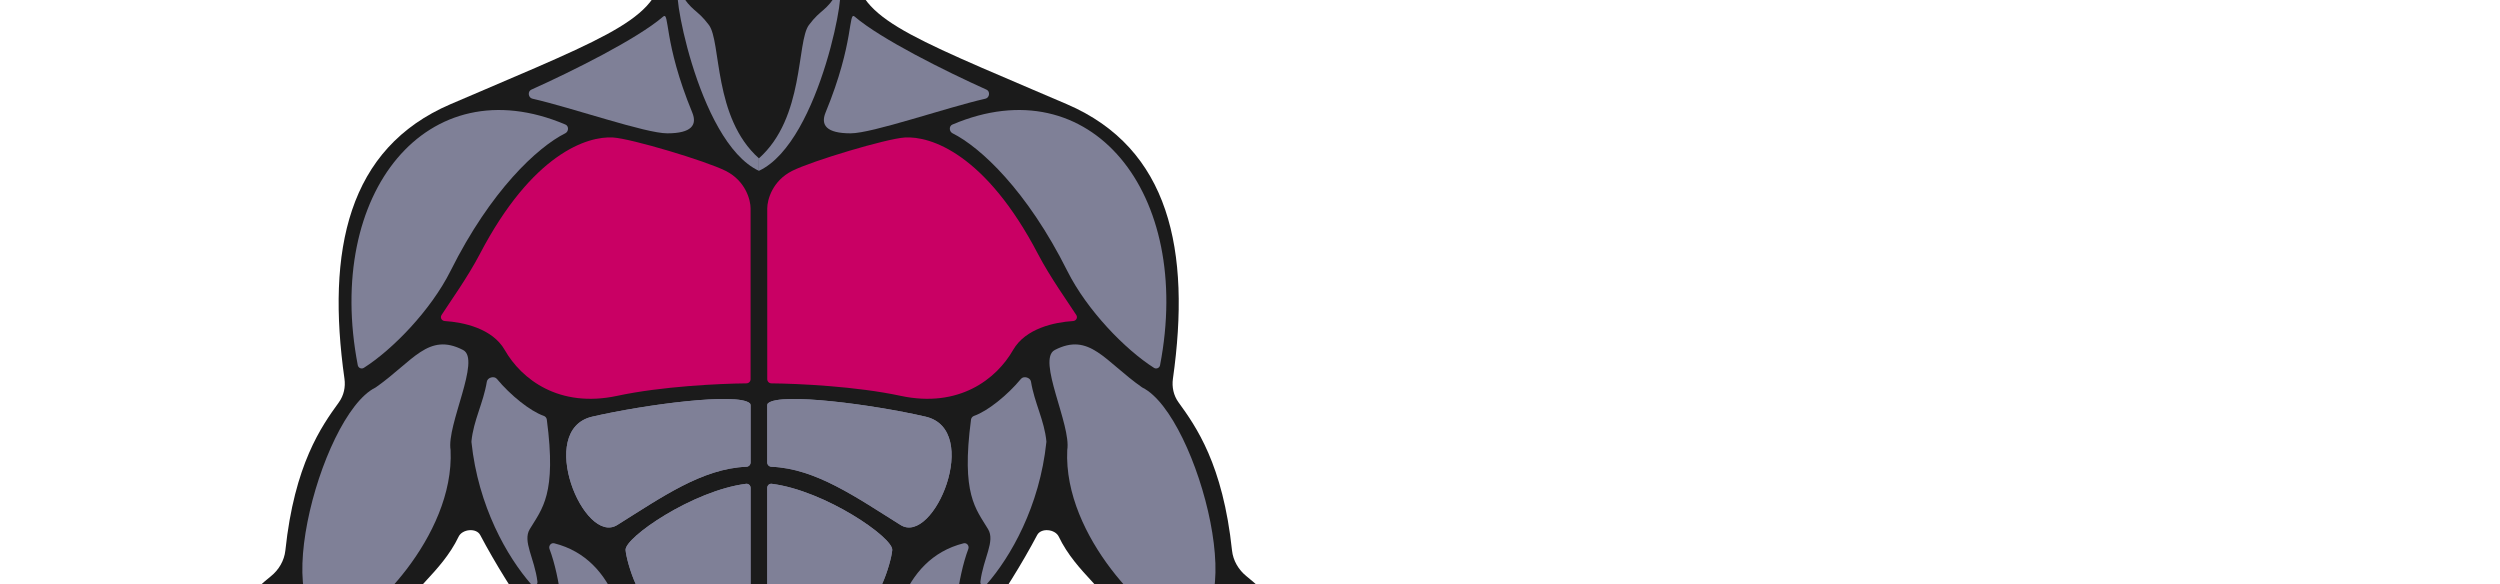
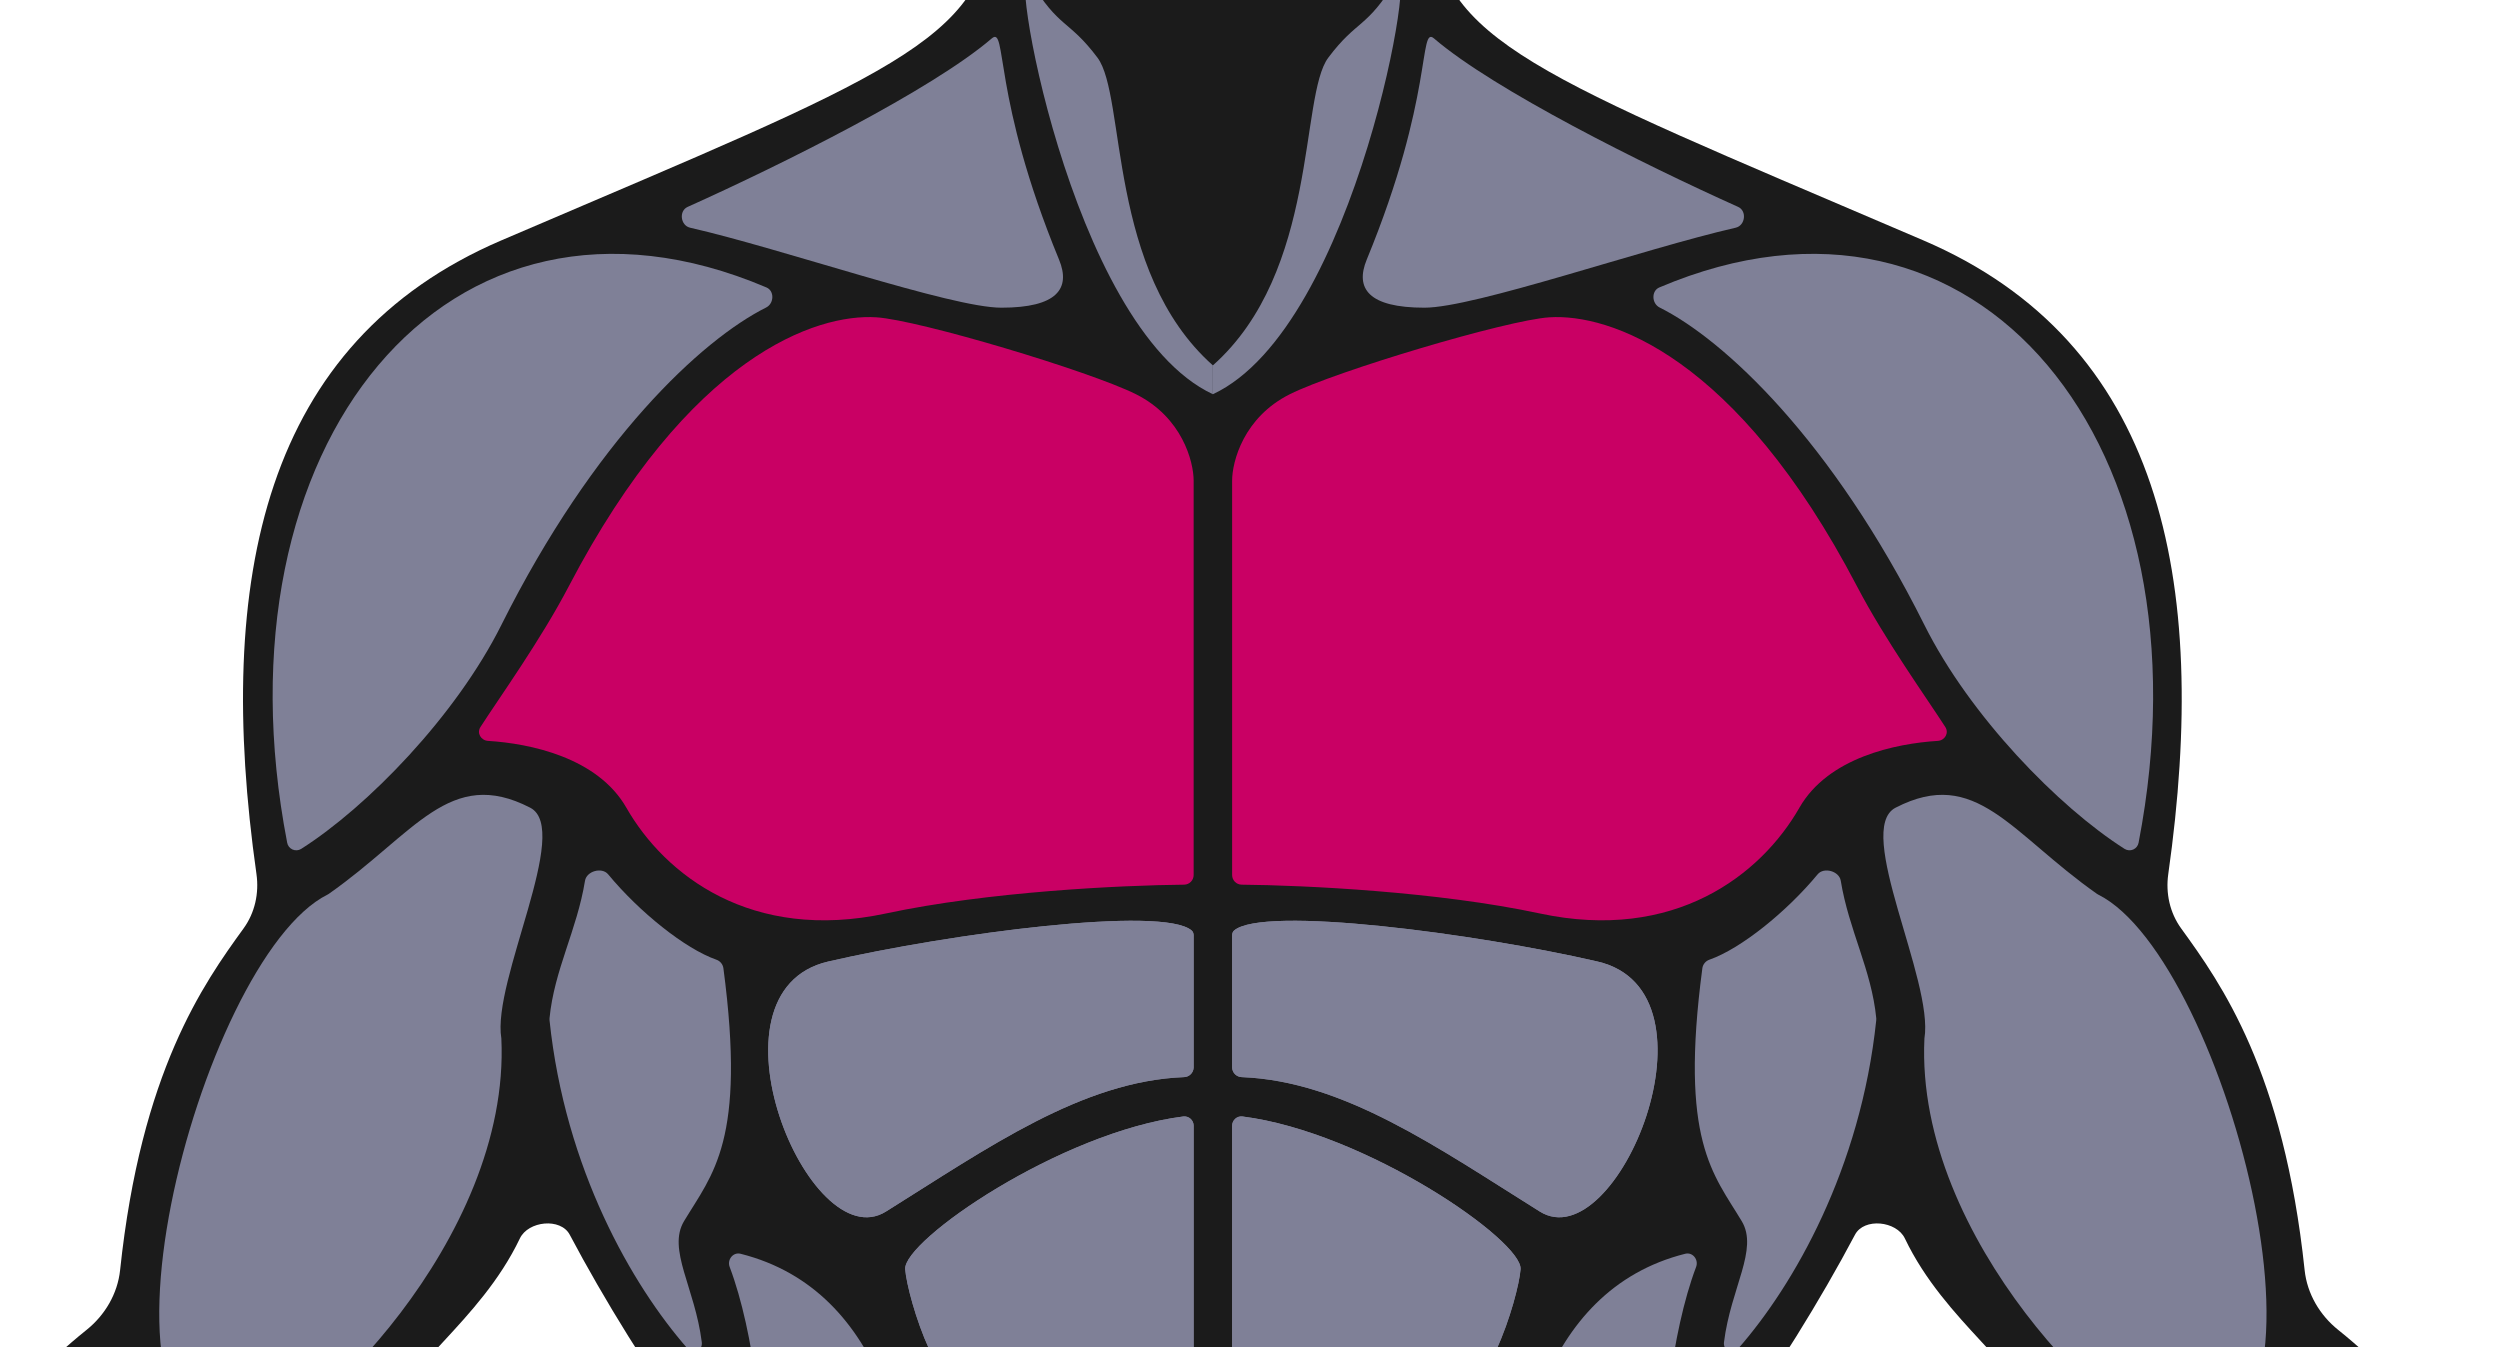
- <svg xmlns="http://www.w3.org/2000/svg" id="Frontview" class="mx-auto" width="80%" viewBox="0 50 300 70" fill="none">
+ <svg xmlns="http://www.w3.org/2000/svg" id="Frontview" class="mx-auto" width="80%" viewBox="28 50 130 70" fill="none">
  <path fill="#1b1b1b" fill-rule="evenodd" d="M54.07 62.5c-12.348 5.292-14.916 17.562-12.734 32.95.142.998-.08 2.012-.67 2.827-2.09 2.885-5.329 7.437-6.421 17.771-.13 1.226-.785 2.338-1.747 3.109-4.131 3.307-8.599 8.914-9.928 13.343-.423 1.41-.852 3.132-1.332 5.06-1.164 4.67-2.629 10.551-5.045 16.156a4.415 4.415 0 01-.285.545c-1.188 1.951-3.114 5.93-3.838 7.739-4.167 2-11.769 6.808-11 9.5.66 2.307 2.84.704 4.106-.228.654-.481 1.065-.783.894-.272-.528 1.586-1.098 2.78-1.63 3.892-.808 1.694-1.526 3.199-1.87 5.608-.392 2.744 1.368 5.796 7.931 6.022 4.176.143 7.922-2.564 9.434-6.459 2.552-6.576 2.391-11.402 2.135-12.563.293-.439.596-1.072.986-1.887 1.456-3.042 4.126-8.619 12.014-16.113.496-.471 1.03-.96 1.589-1.471 5.09-4.657 12.26-11.217 11.911-24.029-.218-1.309.99-2.617 2.506-4.257 1.337-1.447 2.912-3.153 3.957-5.344.435-.913 2.122-1.087 2.594-.193 1.753 3.318 4.234 7.348 6.443 10.294 1.5 2 .5 8-.5 11.5a57.638 57.638 0 01-.486 1.579c-1.077 3.386-2.539 7.983-1.014 14.421 2.301 9.715-.297 18.328-3.283 28.227-2.7 8.95-5.717 18.952-5.717 31.773 0 17.491 1.715 24.102 3.308 30.239.865 3.337 1.694 6.533 2.192 11.261.33 3.125-.586 7.385-1.749 12.799-2.373 11.047-5.777 26.897-1.75 47.701.521 2.698 1.427 6.215 2.428 10.103 3.081 11.967 7.068 27.452 3.571 33.397-3.229 5.489-8.114 8.673-12.39 11.459-2.345 1.529-4.506 2.937-6.11 4.541-3.5 3.5 12 6.5 25 2 3.22-1.115 4.733-1.086 5.9-1.063.871.017 1.55.03 2.6-.437 2.453-1.09 2.232-3.665 1.523-11.934-.591-6.903-1.523-17.776-1.523-35.066 0-2.723.966-5.535 2.088-8.801 1.555-4.53 3.412-9.936 3.412-17.199 0-8.601-1.583-15.443-2.663-20.108-.74-3.199-1.244-5.375-.837-6.392l.16-.398c1.713-4.251 5.872-14.569 6.84-44.102.049-1.476.55-4.781 1.183-8.963 1.298-8.566 3.153-20.809 2.817-28.537-.022-.508.815-.285 1.436-.12.208.055.391.104.51.117v.003l.027-.001.027.001v-.003c.12-.013.302-.062.51-.117.62-.165 1.458-.388 1.436.12-.336 7.728 1.52 19.971 2.817 28.537.634 4.182 1.135 7.487 1.183 8.963.968 29.533 5.127 39.851 6.84 44.102l.16.398c.407 1.017-.097 3.193-.837 6.392-1.08 4.665-2.663 11.507-2.663 20.108 0 7.263 1.857 12.669 3.413 17.199 1.122 3.266 2.087 6.078 2.087 8.801 0 17.29-.932 28.163-1.523 35.066-.709 8.269-.929 10.844 1.523 11.934 1.051.467 1.729.454 2.599.437 1.168-.023 2.681-.052 5.901 1.063 13 4.5 28.5 1.5 25-2-1.604-1.604-3.765-3.012-6.11-4.541-4.276-2.786-9.161-5.97-12.39-11.459-3.497-5.945.49-21.43 3.571-33.397 1.001-3.888 1.907-7.405 2.429-10.103 4.027-20.804.622-36.654-1.751-47.701-1.163-5.414-2.078-9.674-1.749-12.799.498-4.728 1.327-7.924 2.193-11.261 1.592-6.137 3.307-12.748 3.307-30.239 0-12.821-3.017-22.823-5.717-31.773-2.986-9.899-5.584-18.512-3.283-28.227 1.525-6.438.063-11.035-1.014-14.421-.177-.558-.344-1.084-.486-1.579-1-3.5-2-9.5-.5-11.5 2.209-2.946 4.69-6.976 6.443-10.294.472-.894 2.159-.72 2.594.193 1.045 2.191 2.62 3.897 3.957 5.344 1.515 1.64 2.724 2.948 2.506 4.257-.349 12.812 6.822 19.372 11.911 24.029.559.511 1.093 1 1.589 1.471 7.888 7.494 10.558 13.071 12.014 16.113.39.815.693 1.448.986 1.887-.256 1.161-.417 5.987 2.135 12.563 1.512 3.895 5.258 6.602 9.434 6.459 6.563-.226 8.323-3.278 7.931-6.022-.344-2.409-1.062-3.914-1.871-5.608-.531-1.112-1.1-2.306-1.629-3.892-.17-.511.24-.209.895.272 1.266.932 3.446 2.535 4.105.228.769-2.692-6.833-7.5-11-9.5-.724-1.809-2.65-5.788-3.838-7.739a4.344 4.344 0 01-.285-.545c-2.416-5.605-3.881-11.486-5.045-16.156-.48-1.928-.909-3.65-1.332-5.06-1.329-4.429-5.797-10.036-9.927-13.343-.963-.771-1.618-1.883-1.748-3.109-1.092-10.334-4.33-14.886-6.421-17.77-.591-.816-.811-1.83-.67-2.827 2.182-15.389-.386-27.659-12.734-32.951-1.494-.64-2.906-1.242-4.241-1.812-17.429-7.432-21.626-9.221-21.259-16.188.103-1.958 1.138-4.56 1.982-6.683.45-1.131.845-2.126 1.018-2.817.227-.907.881-1.59 1.623-2.364 1.304-1.36 2.877-3.003 2.877-6.636 0-2.661-.49-3.6-.937-4.456-.51-.977-.963-1.845-.563-5.044.998-7.984-8.462-15.47-17.446-15.5h-.054c-8.984.03-18.444 7.516-17.446 15.5.4 3.2-.053 4.067-.563 5.044-.447.855-.937 1.795-.937 4.456 0 3.633 1.574 5.275 2.877 6.636.742.774 1.396 1.457 1.623 2.364.173.69.569 1.686 1.018 2.817.845 2.124 1.88 4.725 1.982 6.683.367 6.967-3.83 8.756-21.259 16.188-1.335.57-2.747 1.172-4.24 1.812z" clip-rule="evenodd" />
  <a href="{{ path('app_muscleGroup_details', {'id': 1}) }}" class="Chest">
    <g>
      <path fill="#C90064" d="M90.07 75v20.5c0 .276-.22.5-.497.503-3.26.03-10.191.359-15.503 1.497-7 1.5-11.5-2-13.5-5.5-1.493-2.612-5.008-3.338-7.192-3.474-.371-.023-.595-.407-.395-.72.966-1.502 3.14-4.534 4.587-7.306 6.29-12.045 12.9-14.197 16-14 2.22.142 11.1 2.8 13.5 4 2.4 1.2 3 3.5 3 4.5z" class="Pec" />
      <path fill="#C90064" d="M92.07 75v20.5c0 .276.221.5.497.503 3.26.03 10.191.359 15.503 1.497 7 1.5 11.5-2 13.5-5.5 1.493-2.612 5.008-3.338 7.193-3.474.371-.023.595-.407.394-.72-.965-1.502-3.139-4.534-4.587-7.306-6.29-12.045-12.9-14.197-16-14-2.219.142-11.1 2.8-13.5 4-2.4 1.2-3 3.5-3 4.5z" class="Pec" />
    </g>
  </a>
  <a href="{{ path('app_muscleGroup_details', {'id': 4}) }}" class="Shoulders - Front">
    <g>
      <path fill="#7F8097" d="M54.07 82.5c4.817-9.635 10.42-14.834 13.77-16.51.413-.207.44-.863.015-1.043-16.6-7.059-28.91 8.22-24.922 28.873a.48.48 0 00.724.325c3.453-2.192 8.05-6.918 10.413-11.645z" class="Shoulder" />
      <path fill="#7F8097" d="M128.07 82.5c-4.817-9.635-10.419-14.834-13.77-16.51-.413-.207-.439-.863-.015-1.043 16.6-7.059 28.911 8.22 24.922 28.873a.48.48 0 01-.724.325c-3.452-2.192-8.05-6.918-10.413-11.645z" class="Shoulder" />
    </g>
  </a>
  <a href="{{ path('app_muscleGroup_details', {'id': 3}) }}" class="Biceps">
    <g>
      <path fill="#7F8097" d="M45.036 96.517c-6.712 3.34-13.664 30.128-3.966 28.483 2.822-.413 13.5-10.5 13-21-.5-3 3.682-10.874 1.5-12-4.181-2.158-5.991 1.333-10.467 4.477a.507.507 0 01-.067.04z" class="Bicep" />
      <path fill="#7F8097" d="M137.104 96.517c6.713 3.34 13.664 30.128 3.966 28.483-2.822-.413-13.5-10.5-13-21 .5-3-3.682-10.874-1.5-12 4.182-2.158 5.991 1.333 10.467 4.477a.59.59 0 00.067.04z" class="Bicep" />
    </g>
  </a>
  <a href="{{ path('app_muscleGroup_details', {'id': 8}) }}" class="Forearms - Front">
    <g>
      <path fill="#7F8097" d="M23.57 137c0-5.564 5.716-12.651 8.78-14.382a.469.469 0 01.446-.002c2.75 1.417 3.583 2.146 1.704 11.884-2.754 14.27-19.193 25.834-17.96 23.062a.507.507 0 01.065-.105c2.507-3.06 6.965-13.987 6.965-20.457z" class="Forearm" />
      <path fill="#7F8097" d="M158.57 137c0-5.564-5.716-12.651-8.779-14.382a.47.47 0 00-.447-.002c-2.75 1.417-3.583 2.146-1.704 11.884 2.754 14.27 19.194 25.834 17.959 23.062a.492.492 0 00-.064-.105c-2.507-3.06-6.965-13.987-6.965-20.457z" class="Forearm" />
      <path fill="#7F8097" d="M38.281 127.329c2.055.797 4.987.719 7.315-1.645.339-.345.993-.135.989.349-.05 5.391-1.356 11.825-11.015 20.467-9.284 8.307-12.837 15.658-13.928 17.388a.45.45 0 01-.197.171c-2.971 1.358-5.297-.25-6.123-1.21-.161-.188-.1-.466.097-.617 19.668-15.153 21.373-23.646 22.1-34.448.025-.365.422-.587.762-.455z" class="Forearm" />
      <path fill="#7F8097" d="M143.859 127.329c-2.055.797-4.986.719-7.314-1.645-.34-.345-.994-.135-.989.349.049 5.391 1.355 11.825 11.014 20.467 9.284 8.307 12.838 15.658 13.928 17.388a.454.454 0 00.197.171c2.972 1.358 5.298-.25 6.123-1.21.162-.188.099-.466-.097-.617-19.667-15.153-21.373-23.646-22.1-34.448-.024-.365-.421-.587-.762-.455z" class="Forearm" />
    </g>
  </a>
  <a href="{{ path('app_muscleGroup_details', {'id': 5}) }}" class="Back - Front">
    <g>
      <path fill="#7F8097" d="M65.248 99.903c-1.626-.569-4.008-2.483-5.625-4.439-.324-.39-1.12-.167-1.202.333-.42 2.576-1.602 4.638-1.846 7.154a.501.501 0 000 .098c.807 7.725 4.294 13.788 7.172 17.07.294.335.802.119.746-.323-.358-2.844-1.803-4.828-.923-6.296 1.482-2.469 3.24-4.155 2.046-13.16a.55.55 0 00-.368-.437z" class="Lats" />
      <path fill="#7F8097" d="M116.892 99.903c1.626-.569 4.008-2.483 5.626-4.439.323-.39 1.119-.167 1.201.333.421 2.576 1.603 4.638 1.847 7.154a.459.459 0 01-.001.098c-.807 7.725-4.294 13.788-7.172 17.07-.294.335-.801.119-.746-.323.358-2.844 1.804-4.828.923-6.296-1.481-2.469-3.239-4.155-2.046-13.16a.551.551 0 01.368-.437z" class="Lats" />
    </g>
    <g>
      <path fill="#7F8097" d="M91.07 70.5c-7.5-3.5-10.786-23.644-9.5-21.5 1.5 2.5 2 2 3.5 4s.5 11.112 6 16v1.5z" class="Neck" />
      <path fill="#7F8097" d="M91.07 70.5c7.5-3.5 10.786-23.644 9.5-21.5-1.5 2.5-2 2-3.5 4s-.5 11.112-6 16v1.5z" class="Neck" />
    </g>
    <g>
      <path fill="#7F8097" d="M79.57 52c-3.117 2.672-10.86 6.533-15.813 8.759-.466.209-.372.967.126 1.081C68.712 62.943 77.448 66 80.07 66c2.912 0 3.618-1 3-2.5-3.5-8.5-2.69-12.194-3.5-11.5z" class="Trap" />
      <path fill="#7F8097" d="M102.57 52c3.117 2.672 10.86 6.533 15.814 8.759.465.209.371.967-.126 1.081-4.829 1.103-13.565 4.16-16.188 4.16-2.912 0-3.617-1-3-2.5 3.5-8.5 2.691-12.194 3.5-11.5z" class="Trap" />
    </g>
  </a>
  <a href="{{ path('app_muscleGroup_details', {'id': 6}) }}" class="Abdominals">
    <g class="LowerAbs">
      <path fill="#7F8097" d="M74.07 113c5.324-3.328 10.195-6.783 15.5-6.99a.516.516 0 00.5-.51v-6.849c0-.098-.025-.197-.1-.262-1.497-1.31-12.57.15-18.9 1.61-6.778 1.565-1 15.501 3 13.001zM90.07 120.399v-11.855a.484.484 0 00-.54-.487c-6.396.813-14.572 6.454-14.46 7.943.11 1.461 1.921 7.543 4 6.5 2.703-1.356 7.72-1.878 10.408-1.585a.53.53 0 00.592-.516z" class="LowerAb" />
      <path fill="#7F8097" d="M108.07 113c-5.324-3.328-10.195-6.783-15.5-6.99a.516.516 0 01-.5-.51v-6.849c0-.098.026-.197.1-.262 1.498-1.31 12.57.15 18.9 1.61 6.779 1.565 1 15.501-3 13.001zM92.07 120.399v-11.855c0-.293.25-.524.54-.487 6.396.813 14.572 6.454 14.46 7.943-.11 1.461-1.921 7.543-4 6.5-2.702-1.356-7.719-1.878-10.407-1.585a.53.53 0 01-.593-.516z" class="LowerAb" />
    </g>
  </a>
  <a href="{{ path('app_muscleGroup_details', {'id': 6}) }}" class="Abdominals">
    <g class="LowerAbs">
      <path fill="#7F8097" d="M90.07 139.5v-16.205c0-.182-.098-.351-.274-.4-1.542-.435-6.701-.096-8.726 1.105-5.514 3.27-3.195 15.69 2 16 .683.041 4.366.006 6.501.001a.5.5 0 00.5-.501zM90.07 181.5v-39c0-.276-.223-.5-.5-.505-2.77-.047-8.53-.373-9 1.505-3.98 15.922 4.782 36.827 9.017 38.405.258.096.483-.129.483-.405z" class="LowerAb" />
      <path fill="#7F8097" d="M92.07 139.5v-16.205c0-.182.099-.351.274-.4 1.542-.435 6.702-.096 8.726 1.105 5.515 3.27 3.195 15.69-2 16-.683.041-4.366.006-6.501.001a.5.5 0 01-.499-.501zM92.07 181.5v-39c0-.276.224-.5.5-.505 2.77-.047 8.531-.373 9 1.505 3.981 15.922-4.781 36.827-9.016 38.405-.259.096-.484-.129-.484-.405z" class="LowerAb" />
      <path fill="#7F8097" d="M74.07 113c5.324-3.328 10.195-6.783 15.5-6.99a.516.516 0 00.5-.51v-6.849c0-.098-.025-.197-.1-.262-1.497-1.31-12.57.15-18.9 1.61-6.778 1.565-1 15.501 3 13.001zM90.07 120.399v-11.855a.484.484 0 00-.54-.487c-6.396.813-14.572 6.454-14.46 7.943.11 1.461 1.921 7.543 4 6.5 2.703-1.356 7.72-1.878 10.408-1.585a.53.53 0 00.592-.516z" class="LowerAb" />
      <path fill="#7F8097" d="M108.07 113c-5.324-3.328-10.195-6.783-15.5-6.99a.516.516 0 01-.5-.51v-6.849c0-.098.026-.197.1-.262 1.498-1.31 12.57.15 18.9 1.61 6.779 1.565 1 15.501-3 13.001zM92.07 120.399v-11.855c0-.293.25-.524.54-.487 6.396.813 14.572 6.454 14.46 7.943-.11 1.461-1.921 7.543-4 6.5-2.702-1.356-7.719-1.878-10.407-1.585a.53.53 0 01-.593-.516z" class="LowerAb" />
    </g>
    <g class="Obliques">
      <path fill="#7F8097" d="M75.616 132.568c.088-6.644-1.512-15.459-9.105-17.372-.392-.099-.71.308-.568.686 1.297 3.428 1.868 8.975 1.627 11.618.022 1.196 4.467 2.899 7.059 5.421.34.33.98.12.987-.353z" class="Oblique" />
      <path fill="#7F8097" d="M106.525 132.568c-.088-6.644 1.511-15.459 9.105-17.372.392-.099.71.308.567.686-1.296 3.428-1.868 8.975-1.627 11.618-.022 1.196-4.467 2.899-7.059 5.421-.339.33-.98.12-.986-.353z" class="Oblique" />
    </g>
  </a>
</svg>
